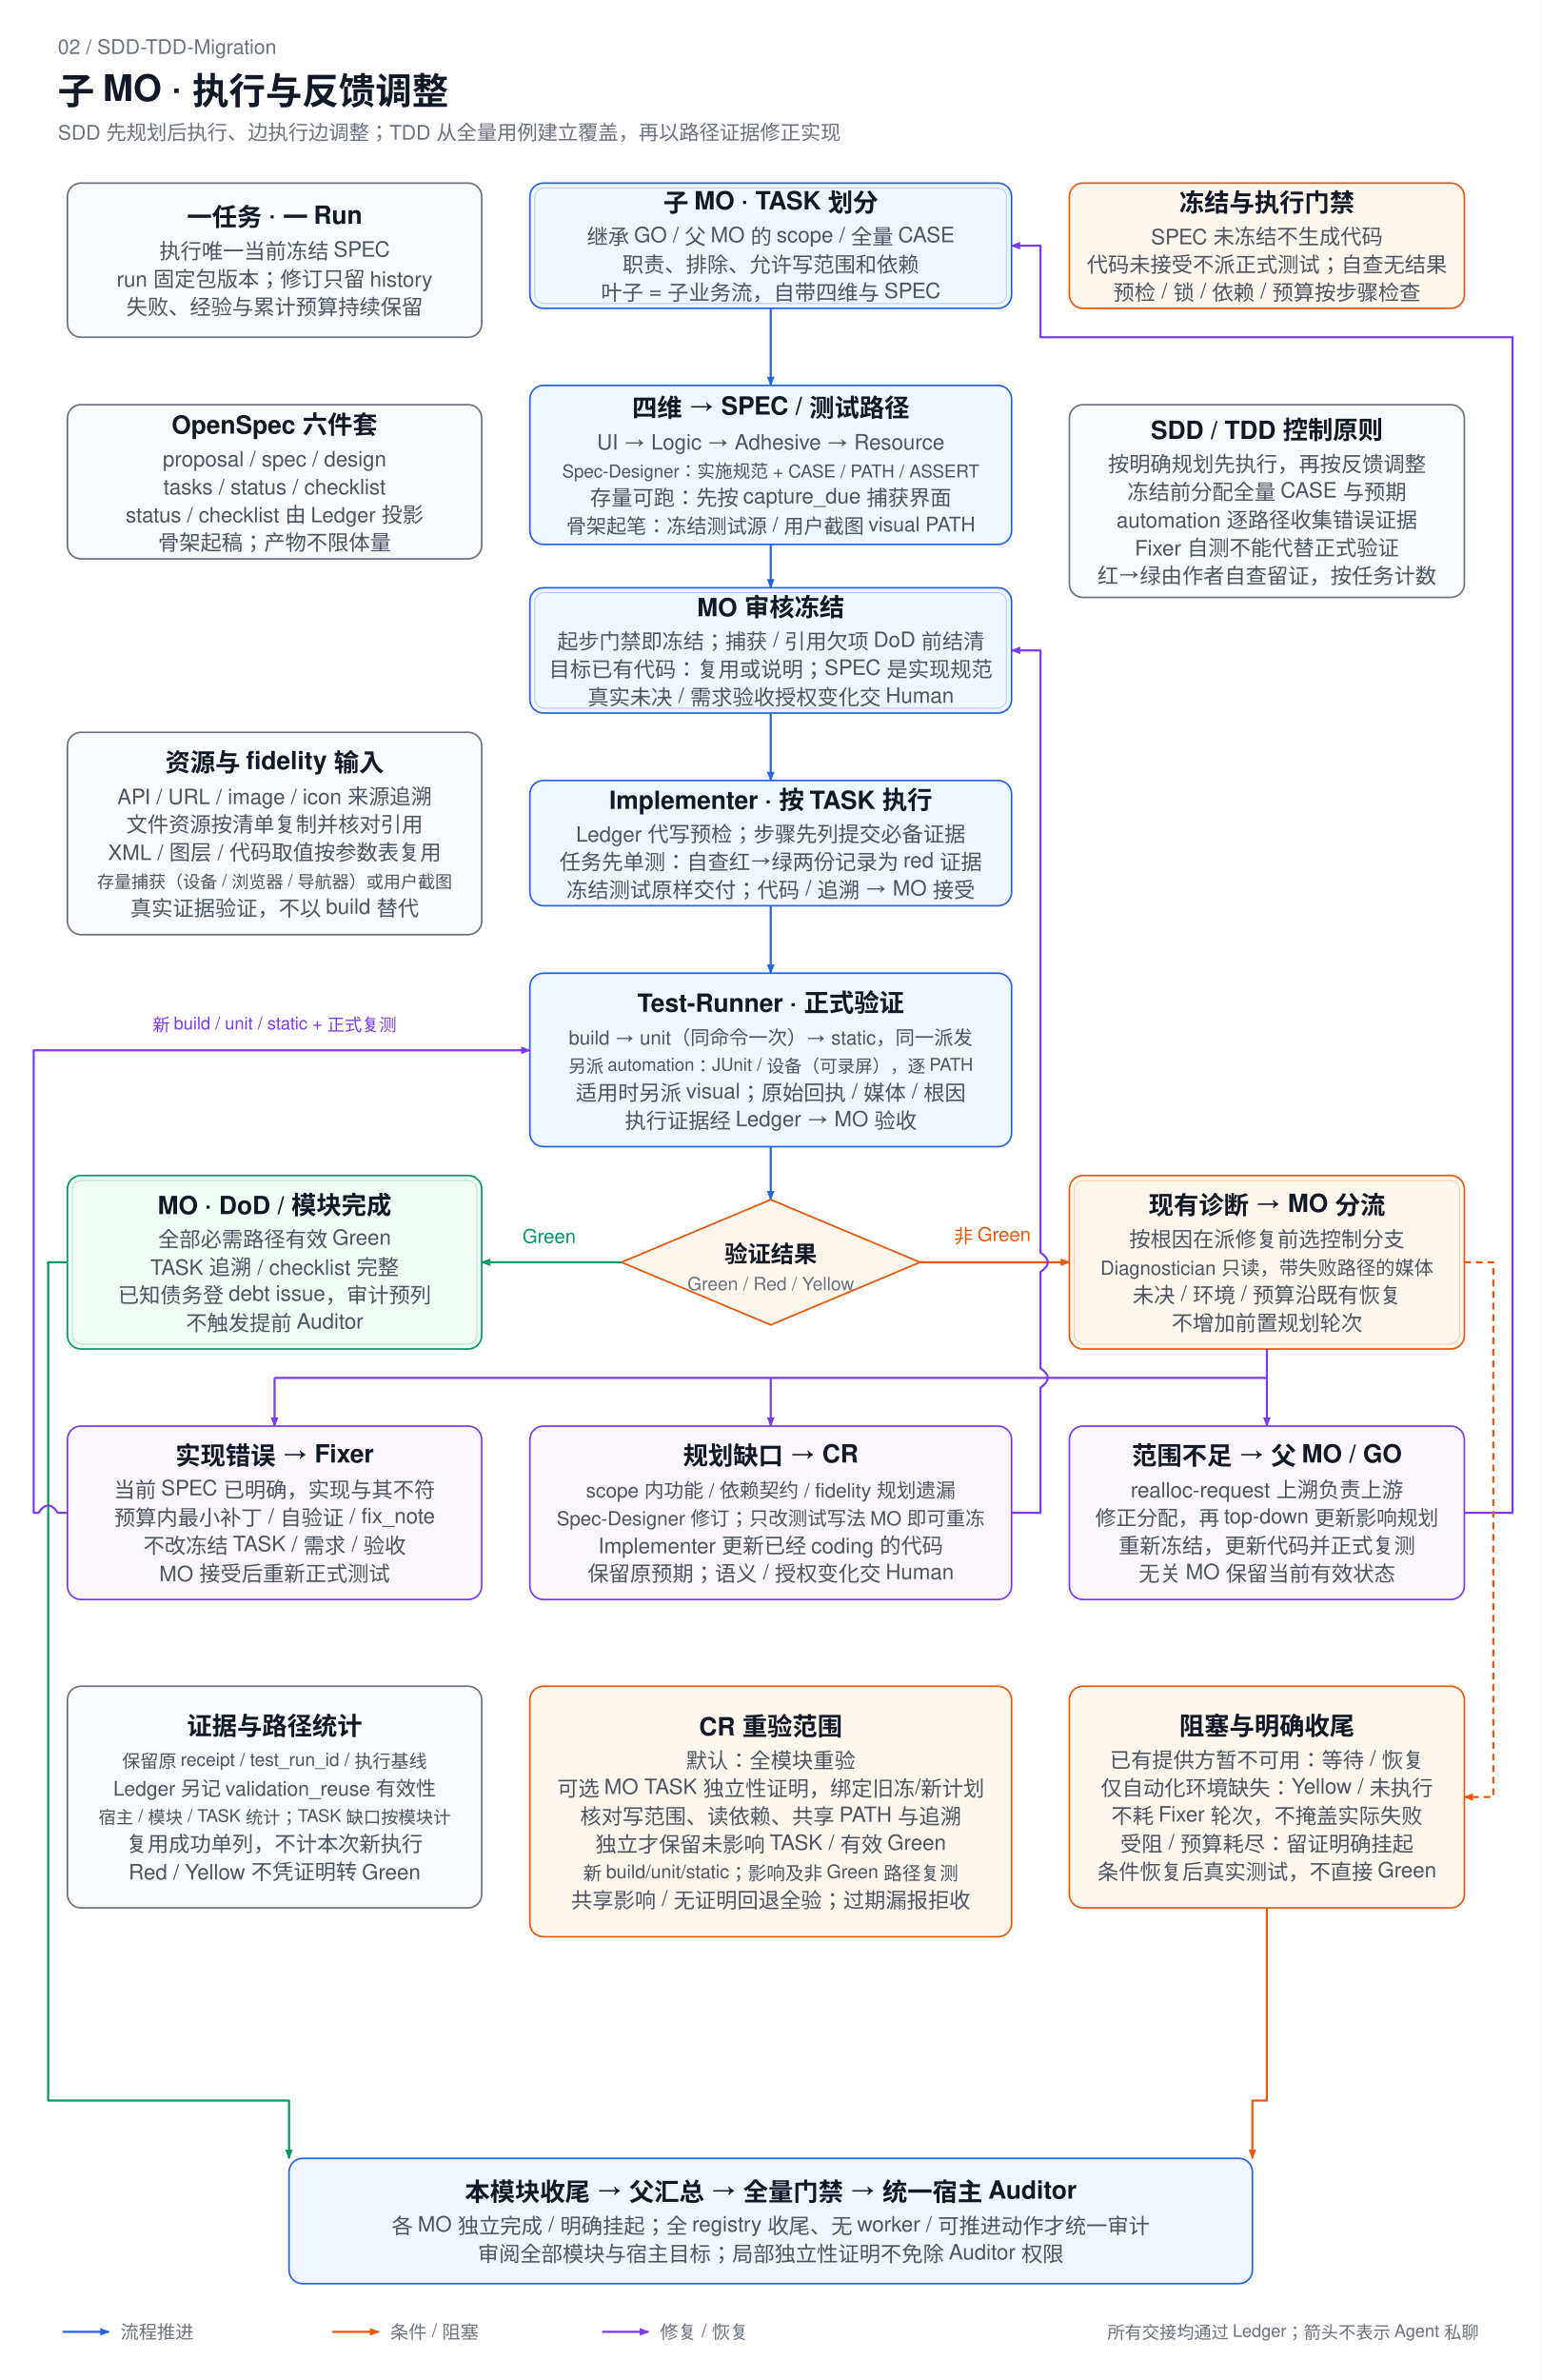
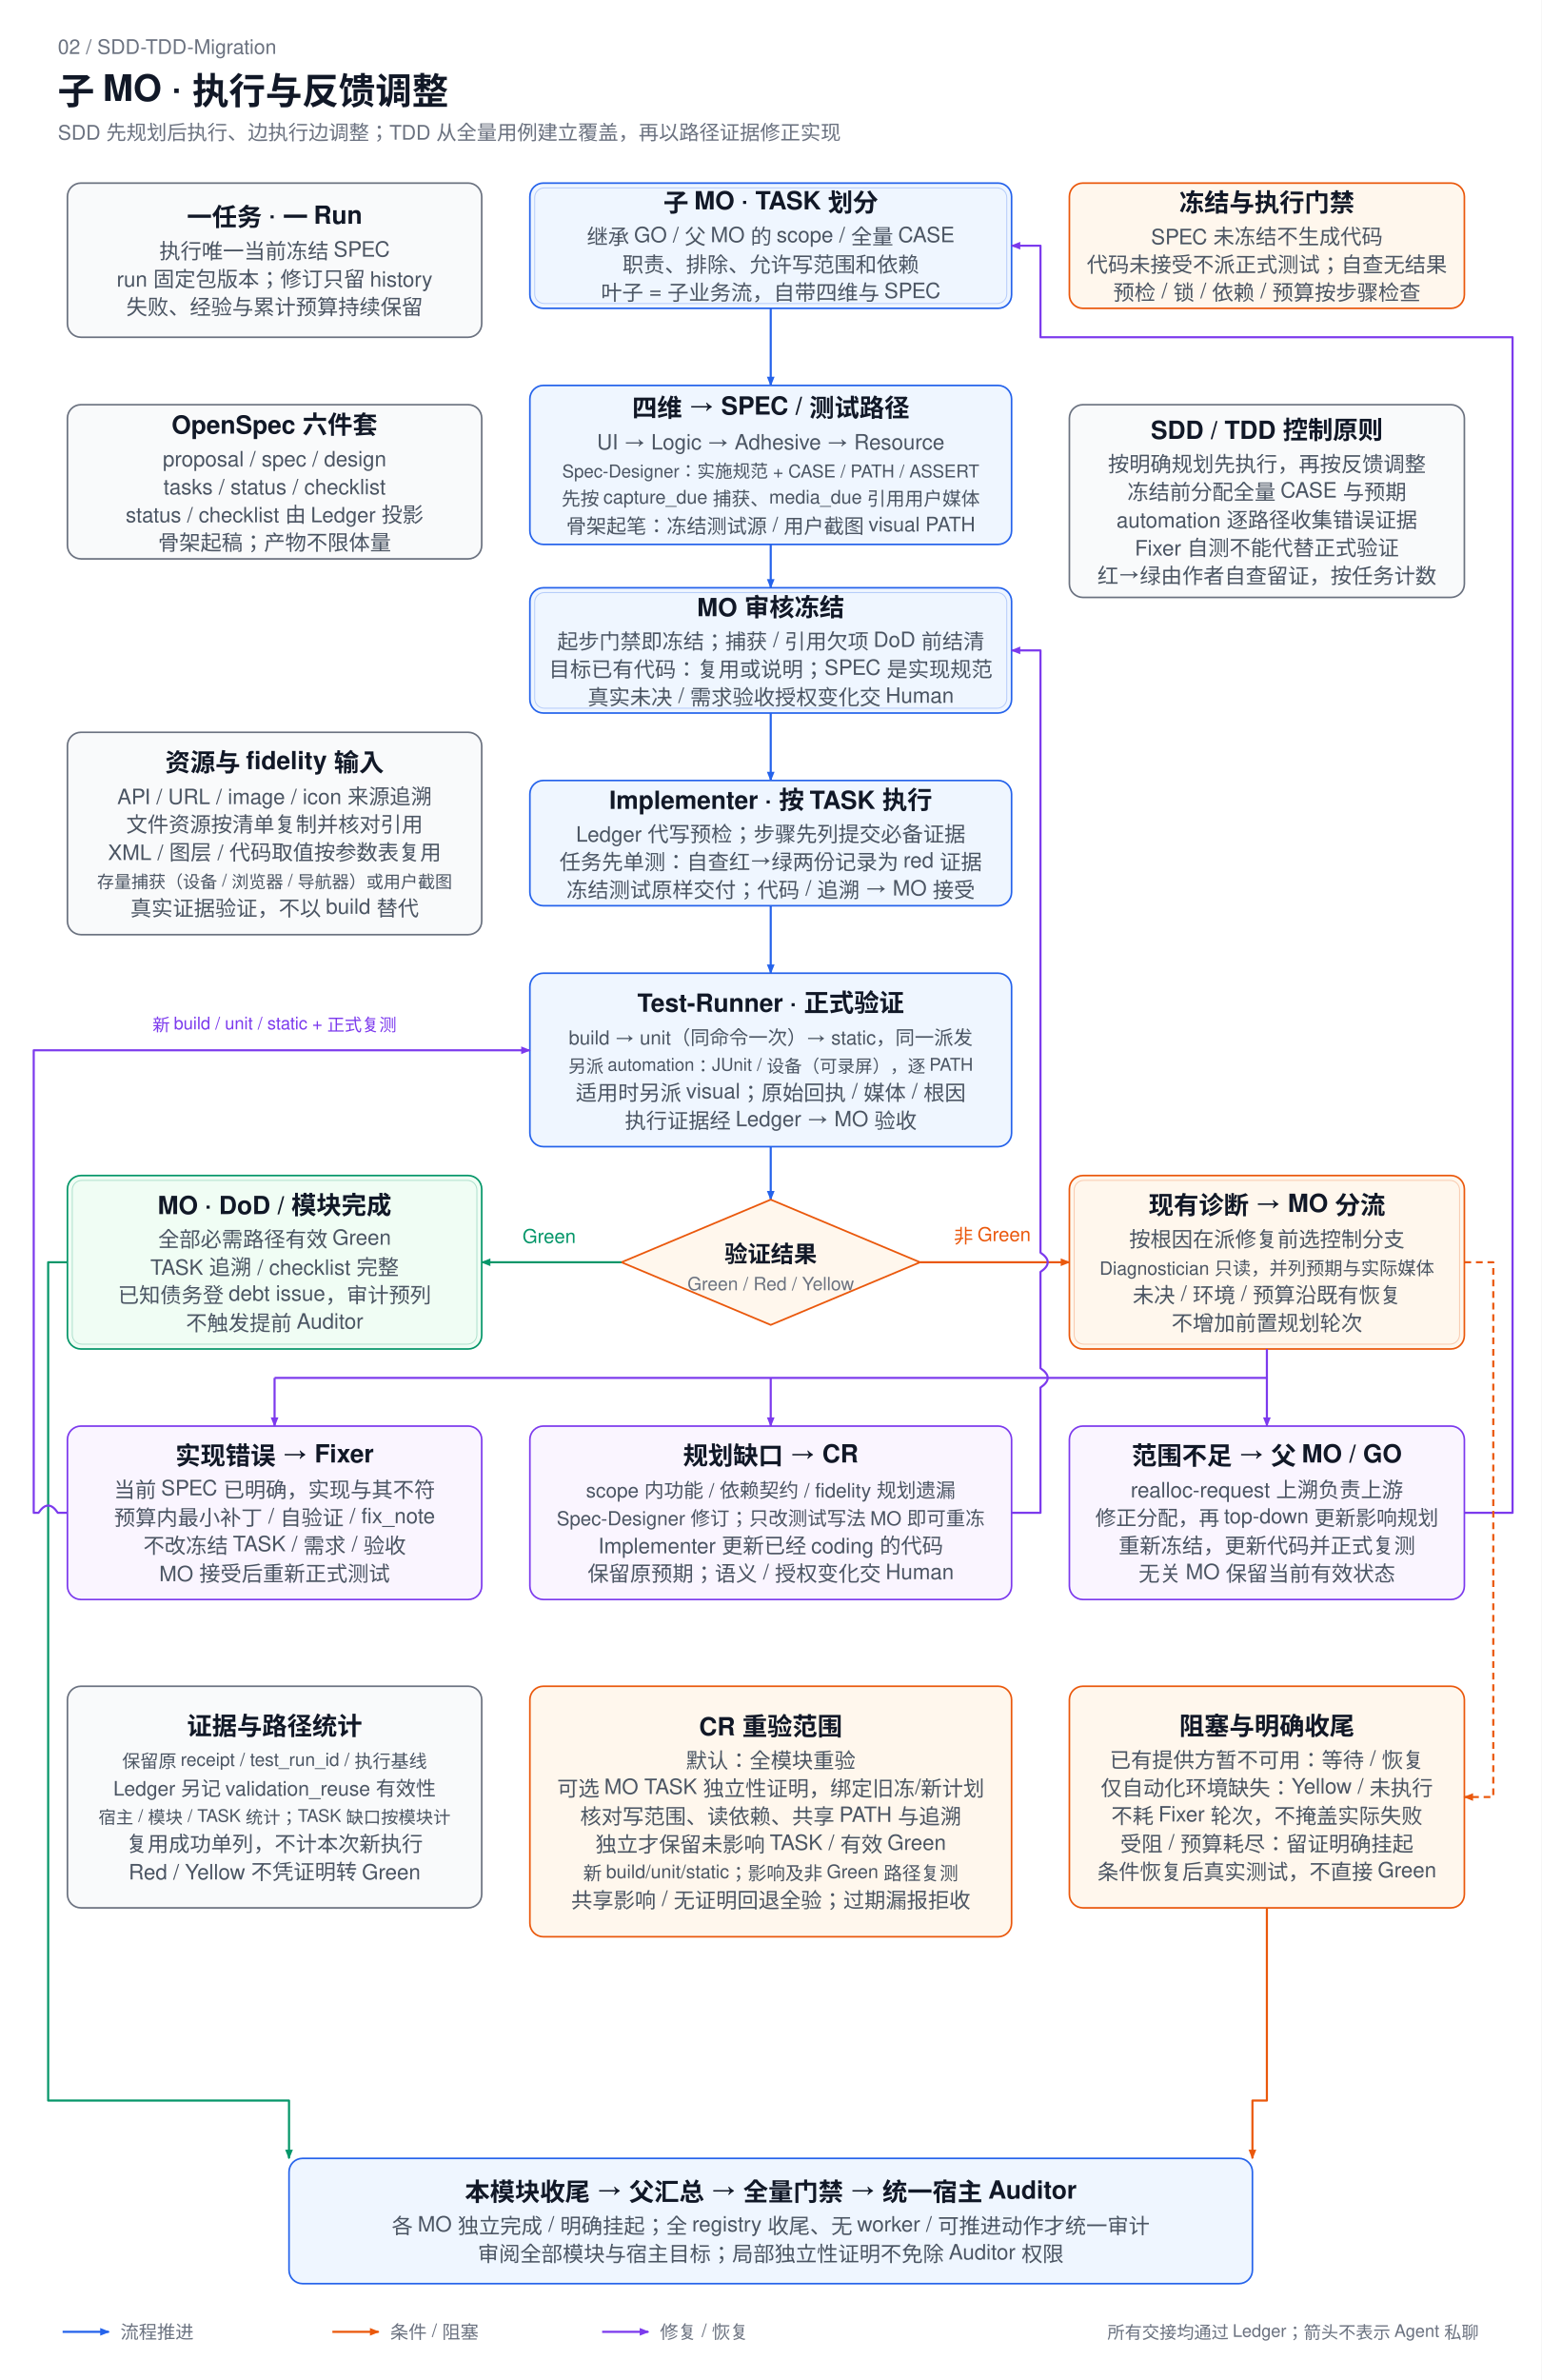
<svg xmlns="http://www.w3.org/2000/svg" width="1600" height="2470" viewBox="0 0 1600 2470" role="img" aria-labelledby="title desc">
  <style>text {font-family: "Helvetica Neue", Helvetica, Arial, "PingFang SC", "Microsoft YaHei", sans-serif;}</style>
  <defs>
    <marker id="arrow-blue" markerWidth="10" markerHeight="8" refX="9" refY="4" orient="auto" markerUnits="userSpaceOnUse">
      <path d="M0,0 L10,4 L0,8 Z" fill="#2563eb" />
    </marker>
    <marker id="arrow-orange" markerWidth="10" markerHeight="8" refX="9" refY="4" orient="auto" markerUnits="userSpaceOnUse">
      <path d="M0,0 L10,4 L0,8 Z" fill="#ea580c" />
    </marker>
    <marker id="arrow-green" markerWidth="10" markerHeight="8" refX="9" refY="4" orient="auto" markerUnits="userSpaceOnUse">
      <path d="M0,0 L10,4 L0,8 Z" fill="#059669" />
    </marker>
    <marker id="arrow-purple" markerWidth="10" markerHeight="8" refX="9" refY="4" orient="auto" markerUnits="userSpaceOnUse">
      <path d="M0,0 L10,4 L0,8 Z" fill="#7c3aed" />
    </marker>
    <marker id="arrow-gray" markerWidth="10" markerHeight="8" refX="9" refY="4" orient="auto" markerUnits="userSpaceOnUse">
      <path d="M0,0 L10,4 L0,8 Z" fill="#6b7280" />
    </marker>
  </defs>
  <rect width="1600" height="2470" fill="white" />
  <text x="60" y="56" font-size="21.00" fill="#6b7280" text-anchor="start" font-weight="400">02  /  SDD-TDD-Migration</text>
  <text x="60" y="108" font-size="38.00" fill="#111827" text-anchor="start" font-weight="700">子 MO · 执行与反馈调整</text>
  <text x="60" y="145" font-size="21.00" fill="#6b7280" text-anchor="start" font-weight="400">SDD 先规划后执行、边执行边调整；TDD 从全量用例建立覆盖，再以路径证据修正实现</text>
  <rect x="550" y="190" width="500" height="130" rx="14" fill="#eff6ff" stroke="#2563eb" stroke-width="1.7" />
  <rect x="555" y="195" width="490" height="120" rx="10" fill="none" stroke="#2563eb" stroke-opacity="0.28" />
  <text x="800.0" y="219.5" font-size="26.00" fill="#111827" text-anchor="middle" font-weight="650">子 MO · TASK 划分</text>
  <text x="800.0" y="253.5" font-size="22.00" fill="#4b5563" text-anchor="middle" font-weight="400">继承 GO / 父 MO 的 scope / 全量 CASE</text>
  <text x="800.0" y="282.5" font-size="22.00" fill="#4b5563" text-anchor="middle" font-weight="400">职责、排除、允许写范围和依赖</text>
  <text x="800.0" y="311.5" font-size="22.00" fill="#4b5563" text-anchor="middle" font-weight="400">叶子 = 子业务流，自带四维与 SPEC</text>
  <path d="M800,320 L800,400" fill="none" stroke="#2563eb" stroke-width="2.2" stroke-linejoin="round" marker-end="url(#arrow-blue)" />
  <rect x="550" y="400" width="500" height="165" rx="14" fill="#eff6ff" stroke="#2563eb" stroke-width="1.7" />
  <text x="800.0" y="432.5" font-size="26.00" fill="#111827" text-anchor="middle" font-weight="650">四维 → SPEC / 测试路径</text>
  <text x="800.0" y="466.5" font-size="22.00" fill="#4b5563" text-anchor="middle" font-weight="400">UI → Logic → Adhesive → Resource</text>
  <text x="800.0" y="495.5" font-size="18.42" fill="#4b5563" text-anchor="middle" font-weight="400">Spec-Designer：实施规范 + CASE / PATH / ASSERT</text>
-   <text x="800.0" y="524.5" font-size="22.00" fill="#4b5563" text-anchor="middle" font-weight="400">存量可跑：先按 capture_due 捕获界面</text>
+   <text x="800.0" y="524.5" font-size="19.49" fill="#4b5563" text-anchor="middle" font-weight="400">先按 capture_due 捕获、media_due 引用用户媒体</text>
  <text x="800.0" y="553.5" font-size="20.84" fill="#4b5563" text-anchor="middle" font-weight="400">骨架起笔：冻结测试源 / 用户截图 visual PATH</text>
  <path d="M800,565 L800,610" fill="none" stroke="#2563eb" stroke-width="2.2" stroke-linejoin="round" marker-end="url(#arrow-blue)" />
  <rect x="550" y="610" width="500" height="130" rx="14" fill="#eff6ff" stroke="#2563eb" stroke-width="1.7" />
  <rect x="555" y="615" width="490" height="120" rx="10" fill="none" stroke="#2563eb" stroke-opacity="0.28" />
  <text x="800.0" y="639.5" font-size="26.00" fill="#111827" text-anchor="middle" font-weight="650">MO 审核冻结</text>
  <text x="800.0" y="673.5" font-size="21.80" fill="#4b5563" text-anchor="middle" font-weight="400">起步门禁即冻结；捕获 / 引用欠项 DoD 前结清</text>
  <text x="800.0" y="702.5" font-size="22.00" fill="#4b5563" text-anchor="middle" font-weight="400">目标已有代码：复用或说明；SPEC 是实现规范</text>
  <text x="800.0" y="731.5" font-size="22.00" fill="#4b5563" text-anchor="middle" font-weight="400">真实未决 / 需求验收授权变化交 Human</text>
  <path d="M800,740 L800,810" fill="none" stroke="#2563eb" stroke-width="2.2" stroke-linejoin="round" marker-end="url(#arrow-blue)" />
  <rect x="550" y="810" width="500" height="130" rx="14" fill="#eff6ff" stroke="#2563eb" stroke-width="1.7" />
  <text x="800.0" y="839.5" font-size="26.00" fill="#111827" text-anchor="middle" font-weight="650">Implementer · 按 TASK 执行</text>
  <text x="800.0" y="873.5" font-size="22.00" fill="#4b5563" text-anchor="middle" font-weight="400">Ledger 代写预检；步骤先列提交必备证据</text>
  <text x="800.0" y="902.5" font-size="22.00" fill="#4b5563" text-anchor="middle" font-weight="400">任务先单测：自查红→绿两份记录为 red 证据</text>
  <text x="800.0" y="931.5" font-size="22.00" fill="#4b5563" text-anchor="middle" font-weight="400">冻结测试原样交付；代码 / 追溯 → MO 接受</text>
  <path d="M800,940 L800,1010" fill="none" stroke="#2563eb" stroke-width="2.2" stroke-linejoin="round" marker-end="url(#arrow-blue)" />
  <rect x="550" y="1010" width="500" height="180" rx="14" fill="#eff6ff" stroke="#2563eb" stroke-width="1.7" />
  <text x="800.0" y="1050.0" font-size="26.00" fill="#111827" text-anchor="middle" font-weight="650">Test-Runner · 正式验证</text>
  <text x="800.0" y="1084.0" font-size="20.09" fill="#4b5563" text-anchor="middle" font-weight="400">build → unit（同命令一次）→ static，同一派发</text>
  <text x="800.0" y="1113.0" font-size="18.30" fill="#4b5563" text-anchor="middle" font-weight="400">另派 automation：JUnit / 设备（可录屏），逐 PATH</text>
  <text x="800.0" y="1142.0" font-size="21.95" fill="#4b5563" text-anchor="middle" font-weight="400">适用时另派 visual；原始回执 / 媒体 / 根因</text>
  <text x="800.0" y="1171.0" font-size="22.00" fill="#4b5563" text-anchor="middle" font-weight="400">执行证据经 Ledger → MO 验收</text>
  <path d="M800,1190 L800,1245" fill="none" stroke="#2563eb" stroke-width="2.2" stroke-linejoin="round" marker-end="url(#arrow-blue)" />
  <path d="M800,1245.0 L955.0,1310 L800,1375.0 L645.0,1310 Z" fill="#fff7ed" stroke="#ea580c" stroke-width="1.8" />
  <text x="800" y="1310" font-size="24.00" fill="#111827" text-anchor="middle" font-weight="650">验证结果</text>
  <text x="800" y="1339" font-size="19.00" fill="#6b7280" text-anchor="middle" font-weight="400">Green / Red / Yellow</text>
  <path d="M645,1310 L500,1310" fill="none" stroke="#059669" stroke-width="2.2" stroke-linejoin="round" marker-end="url(#arrow-green)" />
  <rect x="532.5" y="1270" width="75.0" height="29" rx="4" fill="white" opacity="0.97" />
  <text x="570" y="1290" font-size="20.00" fill="#059669" text-anchor="middle" font-weight="400">Green</text>
  <rect x="70" y="1220" width="430" height="180" rx="14" fill="#f0fdf4" stroke="#059669" stroke-width="1.7" />
  <rect x="75" y="1225" width="420" height="170" rx="10" fill="none" stroke="#059669" stroke-opacity="0.28" />
  <text x="285.0" y="1260.0" font-size="26.00" fill="#111827" text-anchor="middle" font-weight="650">MO · DoD / 模块完成</text>
  <text x="285.0" y="1294.0" font-size="22.00" fill="#4b5563" text-anchor="middle" font-weight="400">全部必需路径有效 Green</text>
  <text x="285.0" y="1323.0" font-size="22.00" fill="#4b5563" text-anchor="middle" font-weight="400">TASK 追溯 / checklist 完整</text>
  <text x="285.0" y="1352.0" font-size="22.00" fill="#4b5563" text-anchor="middle" font-weight="400">已知债务登 debt issue，审计预列</text>
  <text x="285.0" y="1381.0" font-size="22.00" fill="#4b5563" text-anchor="middle" font-weight="400">不触发提前 Auditor</text>
  <path d="M70,1310 L50,1310 L50,2180 L300,2180 L300,2240" fill="none" stroke="#059669" stroke-width="2.2" stroke-linejoin="round" marker-end="url(#arrow-green)" />
  <path d="M955,1310 L1110,1310" fill="none" stroke="#ea580c" stroke-width="2.2" stroke-linejoin="round" marker-end="url(#arrow-orange)" />
  <rect x="976.8" y="1270" width="106.4" height="29" rx="4" fill="white" opacity="0.97" />
  <text x="1030" y="1290" font-size="20.00" fill="#ea580c" text-anchor="middle" font-weight="400">非 Green</text>
  <rect x="1110" y="1220" width="410" height="180" rx="14" fill="#fff7ed" stroke="#ea580c" stroke-width="1.7" />
  <rect x="1115" y="1225" width="400" height="170" rx="10" fill="none" stroke="#ea580c" stroke-opacity="0.28" />
  <text x="1315.0" y="1260.0" font-size="26.00" fill="#111827" text-anchor="middle" font-weight="650">现有诊断 → MO 分流</text>
  <text x="1315.0" y="1294.0" font-size="22.00" fill="#4b5563" text-anchor="middle" font-weight="400">按根因在派修复前选控制分支</text>
-   <text x="1315.0" y="1323.0" font-size="20.02" fill="#4b5563" text-anchor="middle" font-weight="400">Diagnostician 只读，带失败路径的媒体</text>
+   <text x="1315.0" y="1323.0" font-size="19.02" fill="#4b5563" text-anchor="middle" font-weight="400">Diagnostician 只读，并列预期与实际媒体</text>
  <text x="1315.0" y="1352.0" font-size="22.00" fill="#4b5563" text-anchor="middle" font-weight="400">未决 / 环境 / 预算沿既有恢复</text>
  <text x="1315.0" y="1381.0" font-size="22.00" fill="#4b5563" text-anchor="middle" font-weight="400">不增加前置规划轮次</text>
  <path d="M1315,1400 L1315,1430 L285,1430" fill="none" stroke="#7c3aed" stroke-width="2.2" stroke-linejoin="round" />
  <path d="M285,1430 L285,1480" fill="none" stroke="#7c3aed" stroke-width="2.2" stroke-linejoin="round" marker-end="url(#arrow-purple)" />
  <path d="M800,1430 L800,1480" fill="none" stroke="#7c3aed" stroke-width="2.2" stroke-linejoin="round" marker-end="url(#arrow-purple)" />
  <path d="M1315,1430 L1315,1480" fill="none" stroke="#7c3aed" stroke-width="2.2" stroke-linejoin="round" marker-end="url(#arrow-purple)" />
  <rect x="70" y="1480" width="430" height="180" rx="14" fill="#faf5ff" stroke="#7c3aed" stroke-width="1.7" />
  <text x="285.0" y="1520.0" font-size="26.00" fill="#111827" text-anchor="middle" font-weight="650">实现错误 → Fixer</text>
  <text x="285.0" y="1554.0" font-size="22.00" fill="#4b5563" text-anchor="middle" font-weight="400">当前 SPEC 已明确，实现与其不符</text>
  <text x="285.0" y="1583.0" font-size="22.00" fill="#4b5563" text-anchor="middle" font-weight="400">预算内最小补丁 / 自验证 / fix_note</text>
  <text x="285.0" y="1612.0" font-size="22.00" fill="#4b5563" text-anchor="middle" font-weight="400">不改冻结 TASK / 需求 / 验收</text>
  <text x="285.0" y="1641.0" font-size="22.00" fill="#4b5563" text-anchor="middle" font-weight="400">MO 接受后重新正式测试</text>
  <path d="M70,1570 L60,1570 Q50,1555 40,1570 L35,1570 L35,1090 L550,1090" fill="none" stroke="#7c3aed" stroke-width="2.2" stroke-linejoin="round" marker-end="url(#arrow-purple)" />
  <rect x="102.75" y="1052" width="364.5" height="27" rx="4" fill="white" opacity="0.97" />
  <text x="285" y="1070" font-size="18.00" fill="#7c3aed" text-anchor="middle" font-weight="400">新 build / unit / static + 正式复测</text>
  <rect x="550" y="1480" width="500" height="180" rx="14" fill="#faf5ff" stroke="#7c3aed" stroke-width="1.7" />
  <text x="800.0" y="1520.0" font-size="26.00" fill="#111827" text-anchor="middle" font-weight="650">规划缺口 → CR</text>
  <text x="800.0" y="1554.0" font-size="20.46" fill="#4b5563" text-anchor="middle" font-weight="400">scope 内功能 / 依赖契约 / fidelity 规划遗漏</text>
  <text x="800.0" y="1583.0" font-size="20.21" fill="#4b5563" text-anchor="middle" font-weight="400">Spec-Designer 修订；只改测试写法 MO 即可重冻</text>
  <text x="800.0" y="1612.0" font-size="22.00" fill="#4b5563" text-anchor="middle" font-weight="400">Implementer 更新已经 coding 的代码</text>
  <text x="800.0" y="1641.0" font-size="22.00" fill="#4b5563" text-anchor="middle" font-weight="400">保留原预期；语义 / 授权变化交 Human</text>
  <path d="M1050,1570 L1080,1570 L1080,1440 Q1095,1430 1080,1420 L1080,1320 Q1095,1310 1080,1300 L1080,675 L1050,675" fill="none" stroke="#7c3aed" stroke-width="2.2" stroke-linejoin="round" marker-end="url(#arrow-purple)" />
  <rect x="1110" y="1480" width="410" height="180" rx="14" fill="#faf5ff" stroke="#7c3aed" stroke-width="1.7" />
  <text x="1315.0" y="1520.0" font-size="26.00" fill="#111827" text-anchor="middle" font-weight="650">范围不足 → 父 MO / GO</text>
  <text x="1315.0" y="1554.0" font-size="22.00" fill="#4b5563" text-anchor="middle" font-weight="400">realloc-request 上溯负责上游</text>
  <text x="1315.0" y="1583.0" font-size="21.47" fill="#4b5563" text-anchor="middle" font-weight="400">修正分配，再 top-down 更新影响规划</text>
  <text x="1315.0" y="1612.0" font-size="22.00" fill="#4b5563" text-anchor="middle" font-weight="400">重新冻结，更新代码并正式复测</text>
  <text x="1315.0" y="1641.0" font-size="22.00" fill="#4b5563" text-anchor="middle" font-weight="400">无关 MO 保留当前有效状态</text>
  <path d="M1520,1570 L1570,1570 L1570,350 L1080,350 L1080,255 L1050,255" fill="none" stroke="#7c3aed" stroke-width="2.2" stroke-linejoin="round" marker-end="url(#arrow-purple)" />
  <rect x="550" y="1750" width="500" height="260" rx="14" fill="#fff7ed" stroke="#ea580c" stroke-width="1.7" />
  <text x="800.0" y="1801.0" font-size="26.00" fill="#111827" text-anchor="middle" font-weight="650">CR 重验范围</text>
  <text x="800.0" y="1835.0" font-size="22.00" fill="#4b5563" text-anchor="middle" font-weight="400">默认：全模块重验</text>
  <text x="800.0" y="1864.0" font-size="22.00" fill="#4b5563" text-anchor="middle" font-weight="400">可选 MO TASK 独立性证明，绑定旧冻/新计划</text>
  <text x="800.0" y="1893.0" font-size="22.00" fill="#4b5563" text-anchor="middle" font-weight="400">核对写范围、读依赖、共享 PATH 与追溯</text>
  <text x="800.0" y="1922.0" font-size="22.00" fill="#4b5563" text-anchor="middle" font-weight="400">独立才保留未影响 TASK / 有效 Green</text>
  <text x="800.0" y="1951.0" font-size="19.38" fill="#4b5563" text-anchor="middle" font-weight="400">新 build/unit/static；影响及非 Green 路径复测</text>
  <text x="800.0" y="1980.0" font-size="22.00" fill="#4b5563" text-anchor="middle" font-weight="400">共享影响 / 无证明回退全验；过期漏报拒收</text>
  <rect x="70" y="1750" width="430" height="230" rx="14" fill="#f9fafb" stroke="#6b7280" stroke-width="1.7" />
  <text x="285.0" y="1800.5" font-size="26.00" fill="#111827" text-anchor="middle" font-weight="650">证据与路径统计</text>
  <text x="285.0" y="1834.5" font-size="18.82" fill="#4b5563" text-anchor="middle" font-weight="400">保留原 receipt / test_run_id / 执行基线</text>
  <text x="285.0" y="1863.5" font-size="20.78" fill="#4b5563" text-anchor="middle" font-weight="400">Ledger 另记 validation_reuse 有效性</text>
  <text x="285.0" y="1892.5" font-size="18.08" fill="#4b5563" text-anchor="middle" font-weight="400">宿主 / 模块 / TASK 统计；TASK 缺口按模块计</text>
  <text x="285.0" y="1921.5" font-size="22.00" fill="#4b5563" text-anchor="middle" font-weight="400">复用成功单列，不计本次新执行</text>
  <text x="285.0" y="1950.5" font-size="22.00" fill="#4b5563" text-anchor="middle" font-weight="400">Red / Yellow 不凭证明转 Green</text>
  <rect x="1110" y="1750" width="410" height="230" rx="14" fill="#fff7ed" stroke="#ea580c" stroke-width="1.7" />
  <text x="1315.0" y="1800.5" font-size="26.00" fill="#111827" text-anchor="middle" font-weight="650">阻塞与明确收尾</text>
  <text x="1315.0" y="1834.5" font-size="22.00" fill="#4b5563" text-anchor="middle" font-weight="400">已有提供方暂不可用：等待 / 恢复</text>
  <text x="1315.0" y="1863.5" font-size="22.00" fill="#4b5563" text-anchor="middle" font-weight="400">仅自动化环境缺失：Yellow / 未执行</text>
  <text x="1315.0" y="1892.5" font-size="22.00" fill="#4b5563" text-anchor="middle" font-weight="400">不耗 Fixer 轮次，不掩盖实际失败</text>
  <text x="1315.0" y="1921.5" font-size="22.00" fill="#4b5563" text-anchor="middle" font-weight="400">受阻 / 预算耗尽：留证明确挂起</text>
  <text x="1315.0" y="1950.5" font-size="22.00" fill="#4b5563" text-anchor="middle" font-weight="400">条件恢复后真实测试，不直接 Green</text>
  <path d="M1520,1310 L1550,1310 L1550,1865 L1520,1865" fill="none" stroke="#ea580c" stroke-width="2.2" stroke-linejoin="round" stroke-dasharray="7 5" marker-end="url(#arrow-orange)" />
  <path d="M1315,1980 L1315,2180 L1300,2180 L1300,2240" fill="none" stroke="#ea580c" stroke-width="2.2" stroke-linejoin="round" marker-end="url(#arrow-orange)" />
  <rect x="300" y="2240" width="1000" height="130" rx="14" fill="#eff6ff" stroke="#2563eb" stroke-width="1.7" />
  <text x="800.0" y="2284.0" font-size="26.00" fill="#111827" text-anchor="middle" font-weight="650">本模块收尾 → 父汇总 → 全量门禁 → 统一宿主 Auditor</text>
  <text x="800.0" y="2318.0" font-size="22.00" fill="#4b5563" text-anchor="middle" font-weight="400">各 MO 独立完成 / 明确挂起；全 registry 收尾、无 worker / 可推进动作才统一审计</text>
  <text x="800.0" y="2347.0" font-size="22.00" fill="#4b5563" text-anchor="middle" font-weight="400">审阅全部模块与宿主目标；局部独立性证明不免除 Auditor 权限</text>
  <rect x="70" y="190" width="430" height="160" rx="14" fill="#f9fafb" stroke="#6b7280" stroke-width="1.7" />
  <text x="285.0" y="234.5" font-size="26.00" fill="#111827" text-anchor="middle" font-weight="650">一任务 · 一 Run</text>
  <text x="285.0" y="268.5" font-size="22.00" fill="#4b5563" text-anchor="middle" font-weight="400">执行唯一当前冻结 SPEC</text>
  <text x="285.0" y="297.5" font-size="22.00" fill="#4b5563" text-anchor="middle" font-weight="400">run 固定包版本；修订只留 history</text>
  <text x="285.0" y="326.5" font-size="22.00" fill="#4b5563" text-anchor="middle" font-weight="400">失败、经验与累计预算持续保留</text>
  <rect x="70" y="420" width="430" height="160" rx="14" fill="#f9fafb" stroke="#6b7280" stroke-width="1.7" />
  <text x="285.0" y="450.0" font-size="26.00" fill="#111827" text-anchor="middle" font-weight="650">OpenSpec 六件套</text>
  <text x="285.0" y="484.0" font-size="22.00" fill="#4b5563" text-anchor="middle" font-weight="400">proposal / spec / design</text>
  <text x="285.0" y="513.0" font-size="22.00" fill="#4b5563" text-anchor="middle" font-weight="400">tasks / status / checklist</text>
  <text x="285.0" y="542.0" font-size="21.75" fill="#4b5563" text-anchor="middle" font-weight="400">status / checklist 由 Ledger 投影</text>
  <text x="285.0" y="571.0" font-size="22.00" fill="#4b5563" text-anchor="middle" font-weight="400">骨架起稿；产物不限体量</text>
  <rect x="70" y="760" width="430" height="210" rx="14" fill="#f9fafb" stroke="#6b7280" stroke-width="1.7" />
  <text x="285.0" y="800.5" font-size="26.00" fill="#111827" text-anchor="middle" font-weight="650">资源与 fidelity 输入</text>
  <text x="285.0" y="834.5" font-size="21.92" fill="#4b5563" text-anchor="middle" font-weight="400">API / URL / image / icon 来源追溯</text>
  <text x="285.0" y="863.5" font-size="22.00" fill="#4b5563" text-anchor="middle" font-weight="400">文件资源按清单复制并核对引用</text>
  <text x="285.0" y="892.5" font-size="22.00" fill="#4b5563" text-anchor="middle" font-weight="400">XML / 图层 / 代码取值按参数表复用</text>
  <text x="285.0" y="921.5" font-size="17.84" fill="#4b5563" text-anchor="middle" font-weight="400">存量捕获（设备 / 浏览器 / 导航器）或用户截图</text>
  <text x="285.0" y="950.5" font-size="22.00" fill="#4b5563" text-anchor="middle" font-weight="400">真实证据验证，不以 build 替代</text>
  <rect x="1110" y="190" width="410" height="130" rx="14" fill="#fff7ed" stroke="#ea580c" stroke-width="1.7" />
  <text x="1315.0" y="219.5" font-size="26.00" fill="#111827" text-anchor="middle" font-weight="650">冻结与执行门禁</text>
  <text x="1315.0" y="253.5" font-size="22.00" fill="#4b5563" text-anchor="middle" font-weight="400">SPEC 未冻结不生成代码</text>
  <text x="1315.0" y="282.5" font-size="22.00" fill="#4b5563" text-anchor="middle" font-weight="400">代码未接受不派正式测试；自查无结果</text>
  <text x="1315.0" y="311.5" font-size="22.00" fill="#4b5563" text-anchor="middle" font-weight="400">预检 / 锁 / 依赖 / 预算按步骤检查</text>
  <rect x="1110" y="420" width="410" height="200" rx="14" fill="#f9fafb" stroke="#6b7280" stroke-width="1.7" />
  <text x="1315.0" y="455.5" font-size="26.00" fill="#111827" text-anchor="middle" font-weight="650">SDD / TDD 控制原则</text>
  <text x="1315.0" y="489.5" font-size="22.00" fill="#4b5563" text-anchor="middle" font-weight="400">按明确规划先执行，再按反馈调整</text>
  <text x="1315.0" y="518.5" font-size="22.00" fill="#4b5563" text-anchor="middle" font-weight="400">冻结前分配全量 CASE 与预期</text>
  <text x="1315.0" y="547.5" font-size="22.00" fill="#4b5563" text-anchor="middle" font-weight="400">automation 逐路径收集错误证据</text>
  <text x="1315.0" y="576.5" font-size="22.00" fill="#4b5563" text-anchor="middle" font-weight="400">Fixer 自测不能代替正式验证</text>
  <text x="1315.0" y="605.5" font-size="22.00" fill="#4b5563" text-anchor="middle" font-weight="400">红→绿由作者自查留证，按任务计数</text>
  <path d="M65,2420 L113,2420" fill="none" stroke="#2563eb" stroke-width="2.2" stroke-linejoin="round" marker-end="url(#arrow-blue)" />
  <text x="125" y="2427" font-size="19.00" fill="#6b7280" text-anchor="start" font-weight="400">流程推进</text>
  <path d="M345,2420 L393,2420" fill="none" stroke="#ea580c" stroke-width="2.2" stroke-linejoin="round" marker-end="url(#arrow-orange)" />
  <text x="405" y="2427" font-size="19.00" fill="#6b7280" text-anchor="start" font-weight="400">条件 / 阻塞</text>
  <path d="M625,2420 L673,2420" fill="none" stroke="#7c3aed" stroke-width="2.2" stroke-linejoin="round" marker-end="url(#arrow-purple)" />
  <text x="685" y="2427" font-size="19.00" fill="#6b7280" text-anchor="start" font-weight="400">修复 / 恢复</text>
  <text x="1535" y="2427" font-size="18.00" fill="#6b7280" text-anchor="end" font-weight="400">所有交接均通过 Ledger；箭头不表示 Agent 私聊</text>
</svg>
